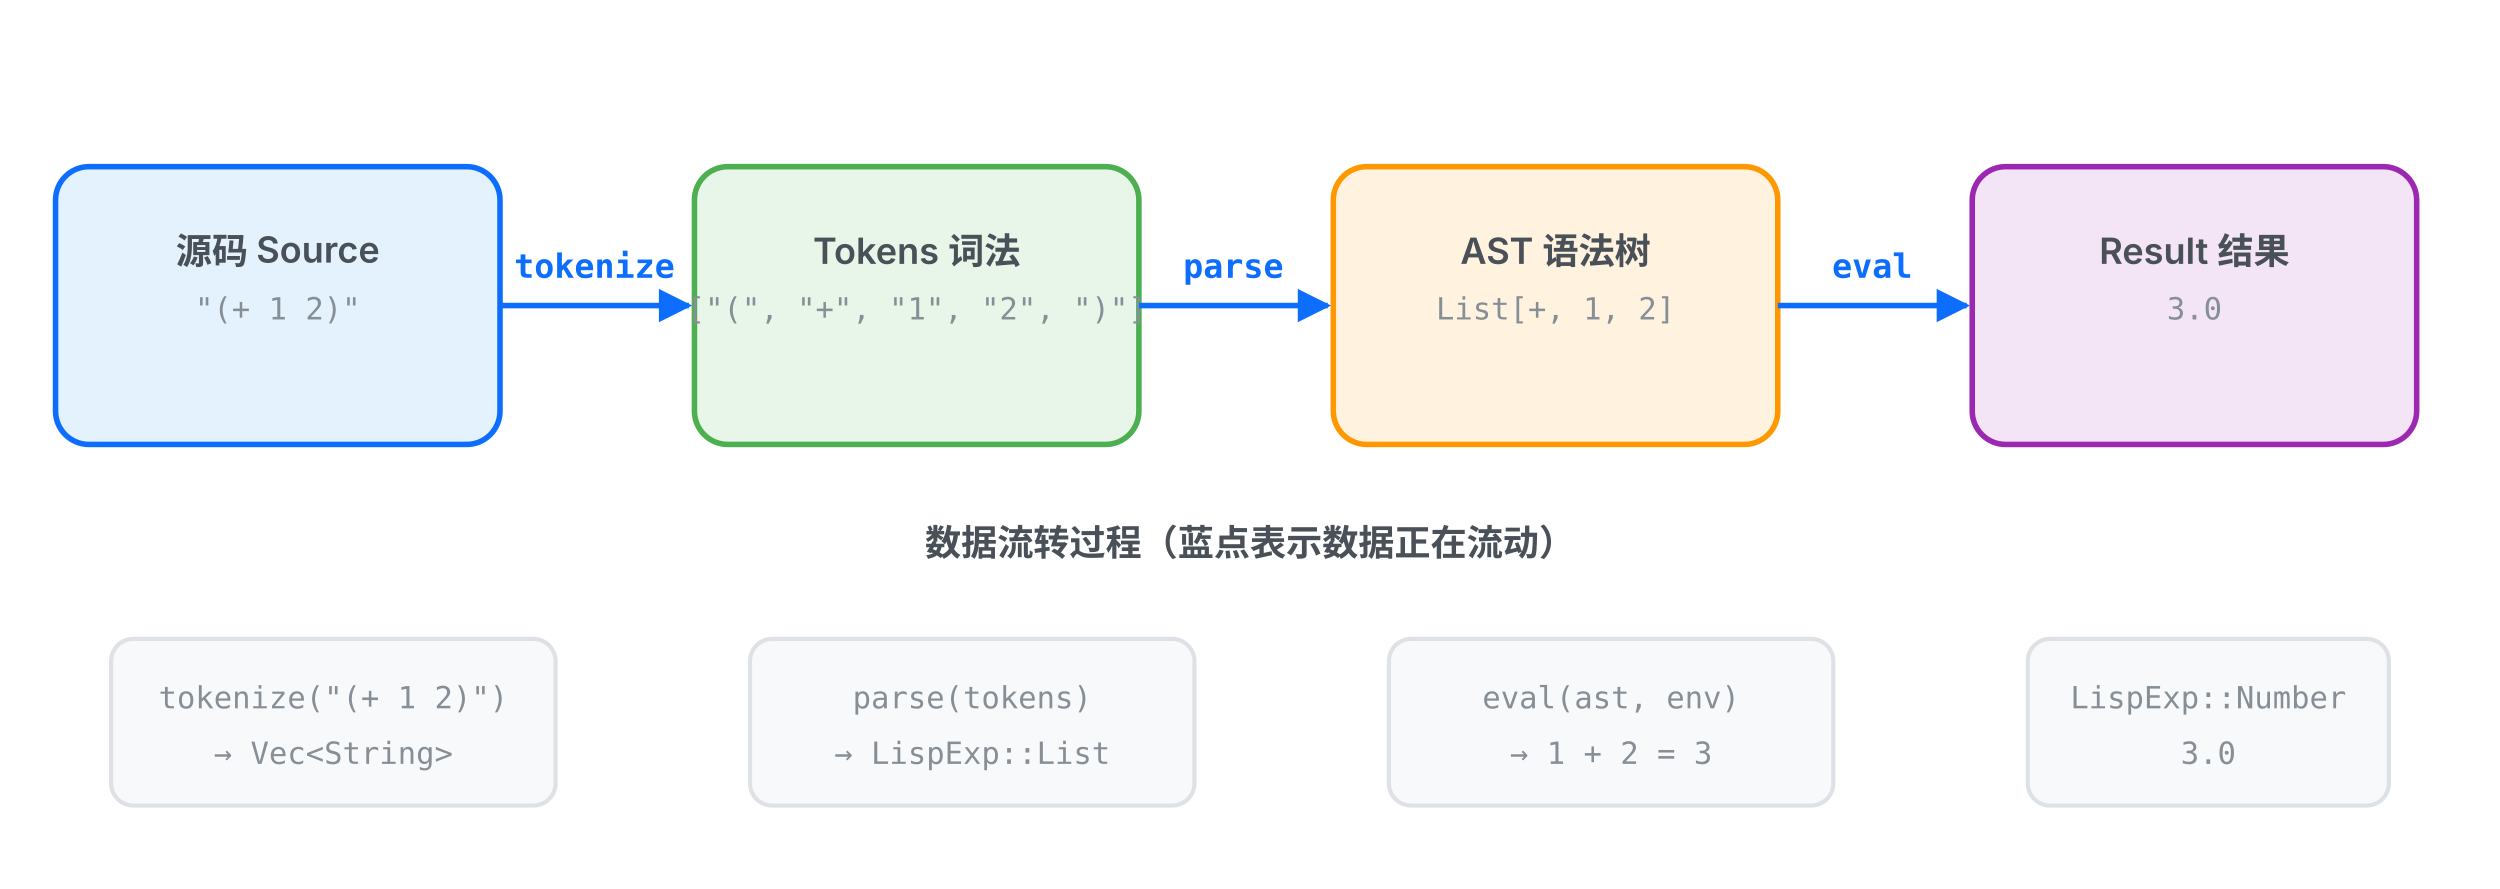
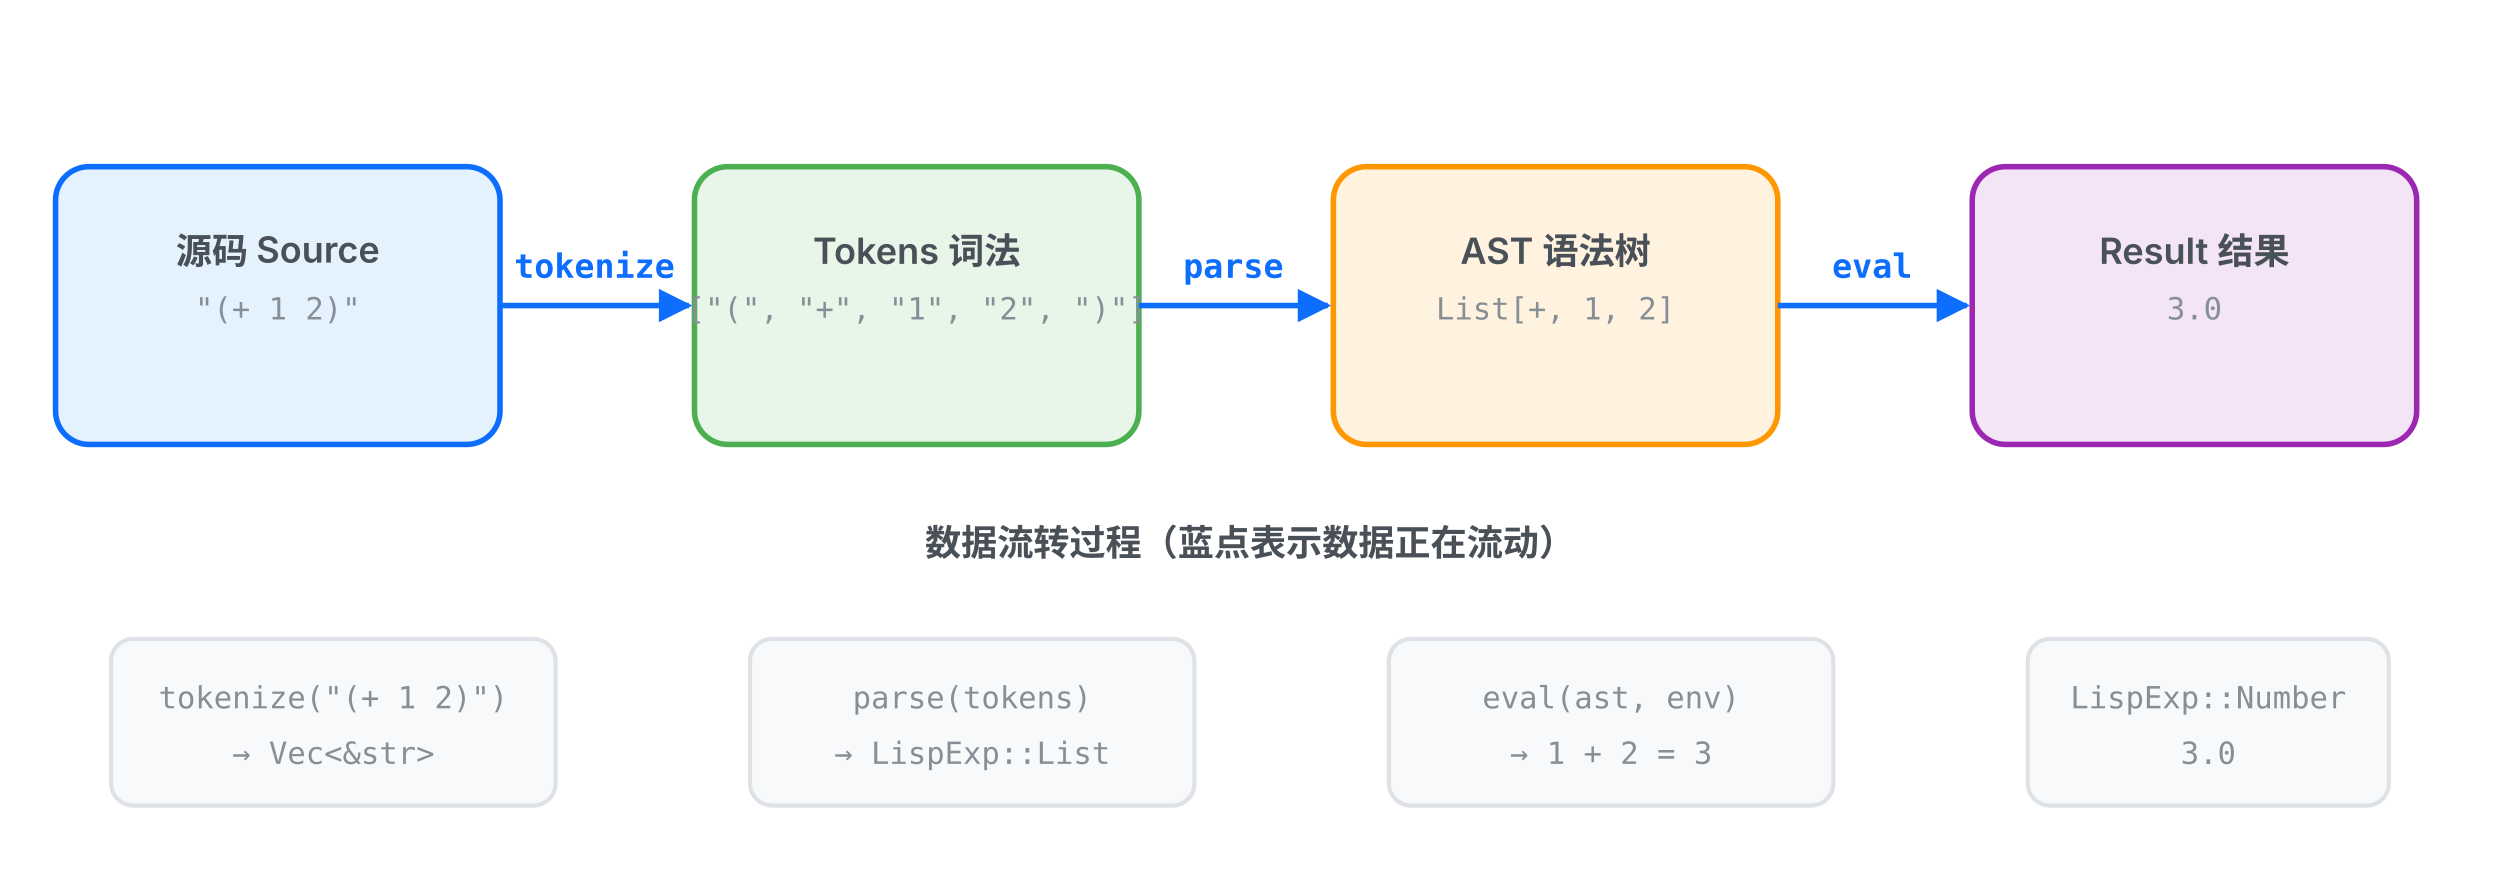
<svg xmlns="http://www.w3.org/2000/svg" width="900" height="320" viewBox="0 0 900 320" fill="none">
  <defs>
    <marker id="ah" viewBox="0 0 10 10" refX="9" refY="5" markerWidth="6" markerHeight="6" orient="auto-start-reverse">
      <path d="M 0 0 L 10 5 L 0 10 z" fill="#0D6EFD" />
    </marker>
    <marker id="ah-gray" viewBox="0 0 10 10" refX="9" refY="5" markerWidth="6" markerHeight="6" orient="auto-start-reverse">
      <path d="M 0 0 L 10 5 L 0 10 z" fill="#6C757D" />
    </marker>
    <style>
.label { font-family: -apple-system, 'Segoe UI', sans-serif; font-size: 13px; fill: #495057; font-weight: 600; }
.detail { font-family: 'SF Mono', 'Cascadia Code', monospace; font-size: 11px; fill: #868E96; }
.flow { font-family: 'SF Mono', 'Cascadia Code', monospace; font-size: 12px; fill: #0D6EFD; font-weight: 700; }
</style>
  </defs>
  <rect x="20" y="60" width="160" height="100" rx="12" fill="#E3F2FD" stroke="#0D6EFD" stroke-width="2" />
  <text x="100" y="95" text-anchor="middle" class="label">源码 Source</text>
  <text x="100" y="115" text-anchor="middle" class="detail">"(+ 1 2)"</text>
  <rect x="250" y="60" width="160" height="100" rx="12" fill="#E8F5E9" stroke="#4CAF50" stroke-width="2" />
  <text x="330" y="95" text-anchor="middle" class="label">Tokens 词法</text>
  <text x="330" y="115" text-anchor="middle" class="detail">["(", "+", "1", "2", ")"]</text>
  <rect x="480" y="60" width="160" height="100" rx="12" fill="#FFF3E0" stroke="#FF9800" stroke-width="2" />
  <text x="560" y="95" text-anchor="middle" class="label">AST 语法树</text>
  <text x="560" y="115" text-anchor="middle" class="detail">List[+, 1, 2]</text>
  <rect x="710" y="60" width="160" height="100" rx="12" fill="#F3E5F5" stroke="#9C27B0" stroke-width="2" />
  <text x="790" y="95" text-anchor="middle" class="label">Result 结果</text>
  <text x="790" y="115" text-anchor="middle" class="detail">3.0</text>
  <path d="M180 110L248 110" stroke="#0D6EFD" stroke-width="2" marker-end="url(#ah)" />
  <path d="M410 110L478 110" stroke="#0D6EFD" stroke-width="2" marker-end="url(#ah)" />
  <path d="M640 110L708 110" stroke="#0D6EFD" stroke-width="2" marker-end="url(#ah)" />
  <circle cx="180" cy="110" r="8" fill="#0D6EFD" opacity="0">
    <animate attributeName="opacity" values="0;1;1;1;1;0" dur="4s" repeatCount="indefinite" />
    <animate attributeName="cx" values="180;180;248;248;410;410;478;478;640;640;708;708" dur="4s" repeatCount="indefinite" keyTimes="0;0.05;0.12;0.18;0.25;0.32;0.38;0.45;0.52;0.58;0.65;0.72" />
  </circle>
  <text x="214" y="100" text-anchor="middle" class="flow">tokenize</text>
  <text x="444" y="100" text-anchor="middle" class="flow">parse</text>
  <text x="674" y="100" text-anchor="middle" class="flow">eval</text>
  <text x="450" y="200" text-anchor="middle" class="label" fill="#0D6EFD">数据流转过程（蓝点表示数据正在流动）</text>
  <rect x="40" y="230" width="160" height="60" rx="8" fill="#F8F9FA" stroke="#DEE2E6" stroke-width="1.5" />
  <text x="120" y="255" text-anchor="middle" class="detail">tokenize("(+ 1 2)")</text>
-   <text x="120" y="275" text-anchor="middle" class="detail">→ Vec&lt;String&gt;</text>
+   <text x="120" y="275" text-anchor="middle" class="detail">→ Vec&lt;&amp;str&gt;</text>
  <rect x="270" y="230" width="160" height="60" rx="8" fill="#F8F9FA" stroke="#DEE2E6" stroke-width="1.5" />
  <text x="350" y="255" text-anchor="middle" class="detail">parse(tokens)</text>
  <text x="350" y="275" text-anchor="middle" class="detail">→ LispExp::List</text>
  <rect x="500" y="230" width="160" height="60" rx="8" fill="#F8F9FA" stroke="#DEE2E6" stroke-width="1.5" />
  <text x="580" y="255" text-anchor="middle" class="detail">eval(ast, env)</text>
  <text x="580" y="275" text-anchor="middle" class="detail">→ 1 + 2 = 3</text>
  <rect x="730" y="230" width="130" height="60" rx="8" fill="#F8F9FA" stroke="#DEE2E6" stroke-width="1.5" />
  <text x="795" y="255" text-anchor="middle" class="detail">LispExp::Number</text>
  <text x="795" y="275" text-anchor="middle" class="detail">3.0</text>
  <rect x="710" y="60" width="160" height="100" rx="12" fill="none" stroke="#9C27B0" stroke-width="2" opacity="0">
    <animate attributeName="opacity" values="0;0;0;0;0;0;0;0.8;0.8;0.8;0" dur="4s" repeatCount="indefinite" />
    <animate attributeName="stroke-width" values="2;2;2;2;2;2;2;2;4;2;2" dur="4s" repeatCount="indefinite" />
  </rect>
</svg>
